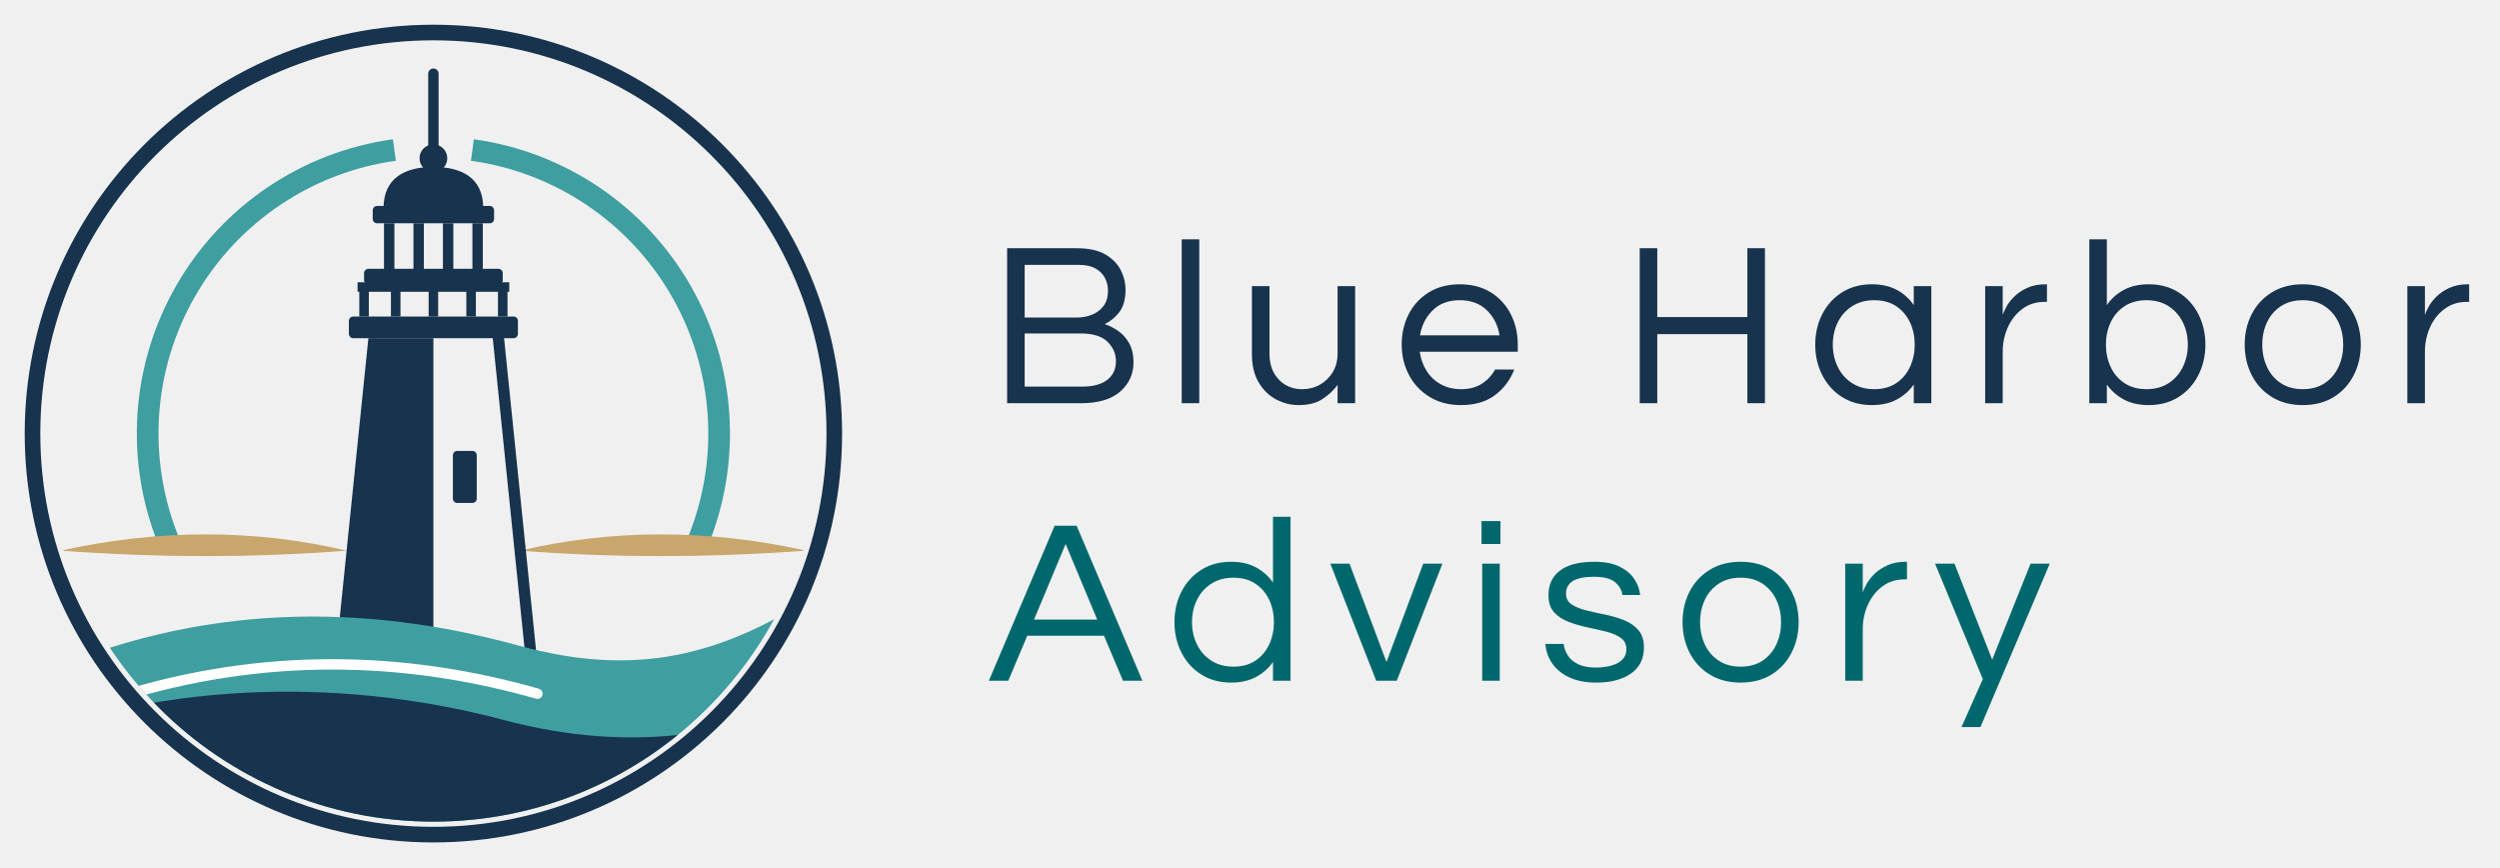
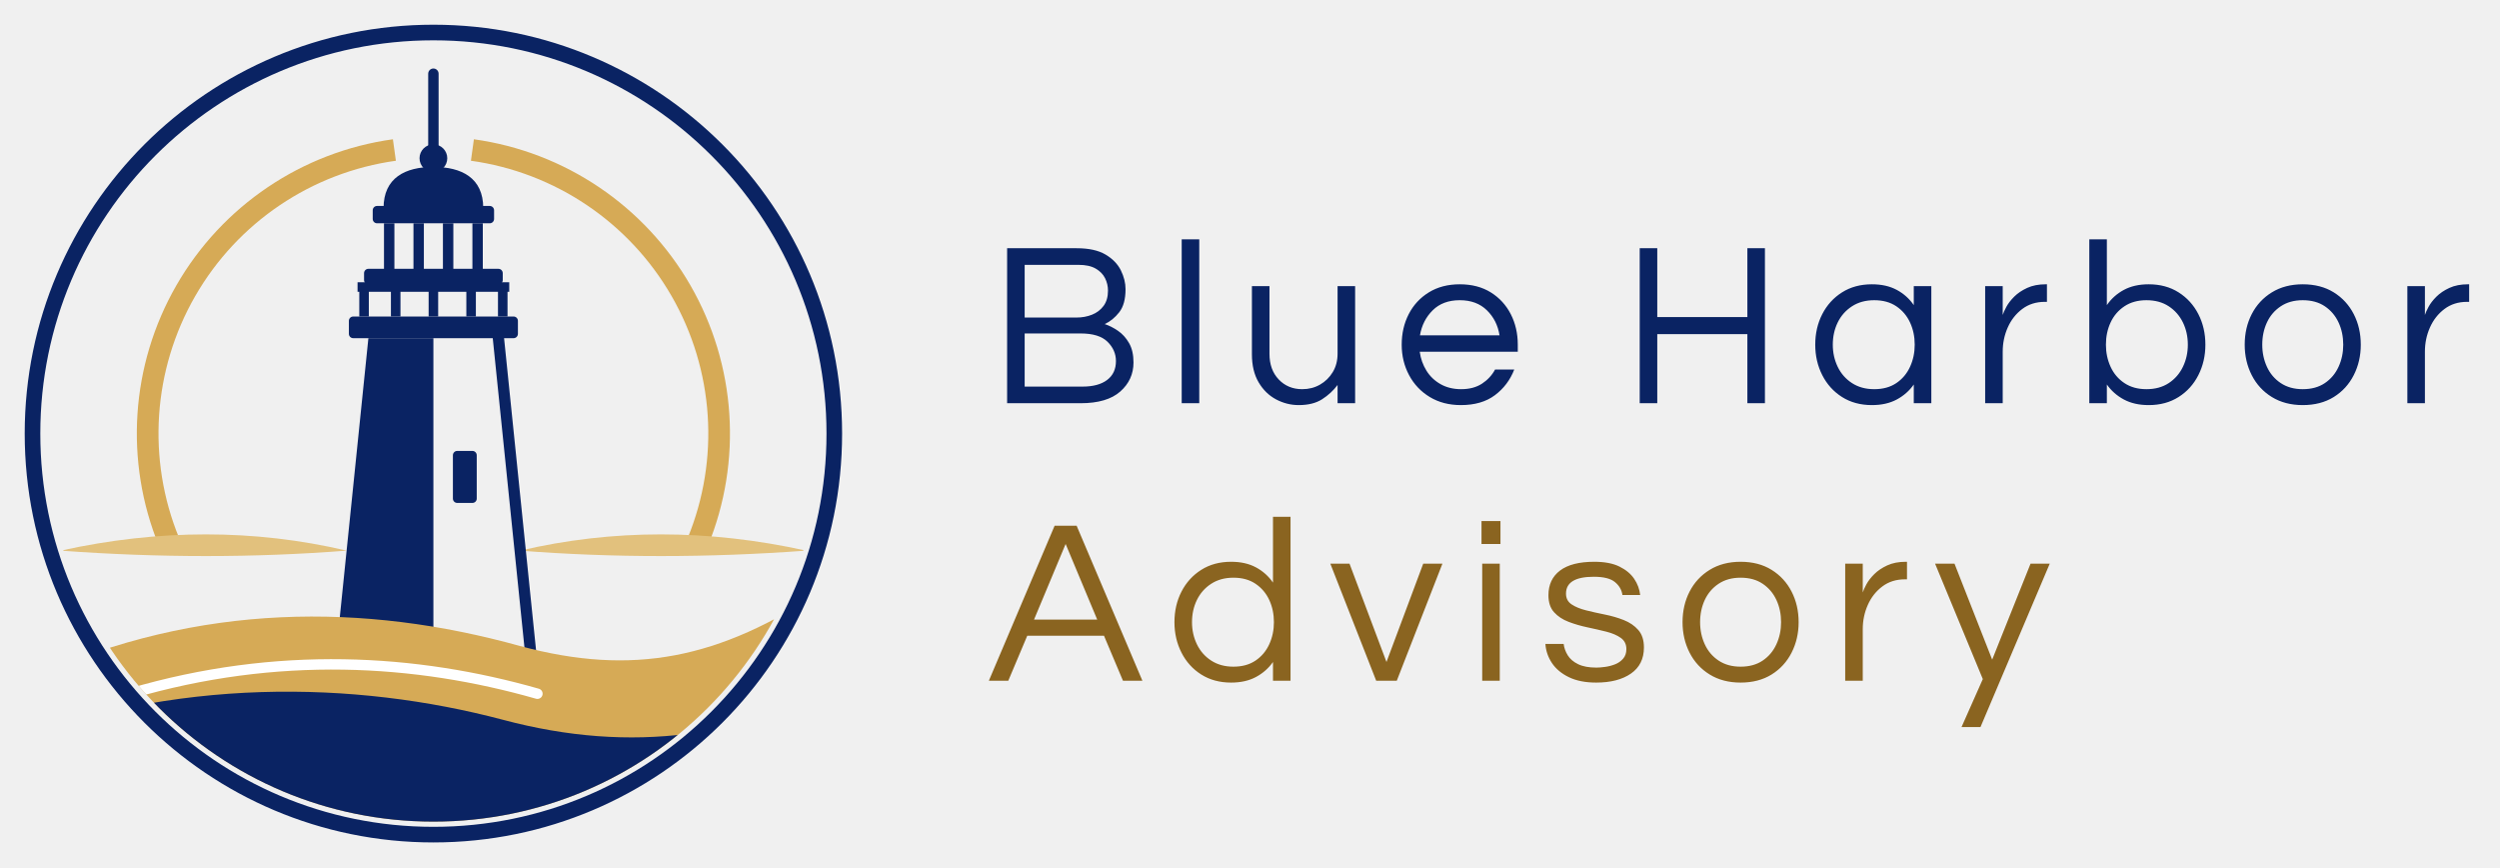
<svg xmlns="http://www.w3.org/2000/svg" viewBox="0 0 576.6 200">
  <g>
    <defs>
      <clipPath id="incolorc">
        <circle cx="100" cy="100" r="89.5" />
      </clipPath>
    </defs>
-     <path d="M39 125A66 66 0 0 1 91 34.6M109 34.6A66 66 0 0 1 161 125" fill="none" stroke="#3E9EA0" stroke-width="5" />
+     <path d="M39 125A66 66 0 0 1 91 34.6M109 34.6A66 66 0 0 1 161 125" fill="none" stroke="#D6AA56" stroke-width="5" />
    <g clip-path="url(#incolorc)">
-       <path d="M14 127Q48 119.5 80 127Q48 129.5 14 127Z M120 127Q152 119.5 186 127Q152 129.5 120 127Z" fill="#C9A66B" />
+       <path d="M14 127Q48 119.5 80 127Q48 129.5 14 127Z M120 127Q152 119.5 186 127Q152 129.5 120 127Z" fill="#E2C17D" />
    </g>
-     <path d="M100 17V34" stroke="#17334D" stroke-width="2.4" stroke-linecap="round" />
-     <circle cx="100" cy="36.5" r="3.2" fill="#17334D" />
-     <path d="M88.5 48C88.5 41 93.5 38.5 100 38.5S111.5 41 111.5 48Z" fill="#17334D" />
-     <rect x="86" y="47.5" width="28" height="4" rx="1" fill="#17334D" />
-     <path d="M89.8 51.5V62.5M110.2 51.5V62.5M96.6 51.5V62.5M103.4 51.5V62.5" stroke="#17334D" stroke-width="2.4" />
-     <rect x="84" y="62" width="32" height="3.6" rx="1" fill="#17334D" />
-     <path d="M82.5 66.2H117.5M84 66.2V73M91.3 66.2V73M100 66.2V73M108.7 66.2V73M116 66.2V73" stroke="#17334D" stroke-width="2.2" />
-     <rect x="80.5" y="73" width="39" height="5" rx="1" fill="#17334D" />
-     <path d="M85 78H100V156H77Z" fill="#17334D" />
-     <path d="M115 78 123 156" stroke="#17334D" stroke-width="2.6" stroke-linecap="round" />
-     <rect x="104.5" y="104" width="5.5" height="12" rx="1" fill="#17334D" />
+     <path d="M100 17V34" stroke="#0A2363" stroke-width="2.4" stroke-linecap="round" />
+     <circle cx="100" cy="36.5" r="3.2" fill="#0A2363" />
+     <path d="M88.5 48C88.5 41 93.5 38.5 100 38.5S111.5 41 111.5 48Z" fill="#0A2363" />
+     <rect x="86" y="47.5" width="28" height="4" rx="1" fill="#0A2363" />
+     <path d="M89.8 51.5V62.5M110.2 51.5V62.5M96.6 51.5V62.5M103.4 51.5V62.5" stroke="#0A2363" stroke-width="2.4" />
+     <rect x="84" y="62" width="32" height="3.6" rx="1" fill="#0A2363" />
+     <path d="M82.5 66.2H117.5M84 66.2V73M91.3 66.2V73M100 66.2V73M108.7 66.2V73M116 66.2V73" stroke="#0A2363" stroke-width="2.2" />
+     <rect x="80.5" y="73" width="39" height="5" rx="1" fill="#0A2363" />
+     <path d="M85 78H100V156H77Z" fill="#0A2363" />
+     <path d="M115 78 123 156" stroke="#0A2363" stroke-width="2.6" stroke-linecap="round" />
+     <rect x="104.5" y="104" width="5.5" height="12" rx="1" fill="#0A2363" />
    <g clip-path="url(#incolorc)">
-       <path d="M8 156C46 139 84 139 120 149C146 156 166 152 190 136V200H8Z" fill="#3E9EA0" />
-       <path d="M0 172C40 156 82 157 116 166C146 174 172 170 200 156V200H0Z" fill="#17334D" />
+       <path d="M8 156C46 139 84 139 120 149C146 156 166 152 190 136V200H8Z" fill="#D6AA56" />
+       <path d="M0 172C40 156 82 157 116 166C146 174 172 170 200 156V200H0Z" fill="#0A2363" />
      <path d="M30 160C64 150 96 152 124 160" fill="none" stroke="#FFFFFF" stroke-width="2.4" stroke-linecap="round" />
    </g>
-     <circle cx="100" cy="100" r="92.5" fill="none" stroke="#17334D" stroke-width="3.6" />
+     <circle cx="100" cy="100" r="92.5" fill="none" stroke="#0A2363" stroke-width="3.6" />
  </g>
-   <path d="M232.374 93.0V57.252H248.412Q252.624 57.252 255.081 58.71Q257.538 60.168 258.618 62.355Q259.698 64.542 259.698 66.702Q259.698 70.158 258.24 72.021Q256.782 73.884 254.892 74.748Q256.404 75.234 257.943 76.287Q259.482 77.34 260.508 79.122Q261.534 80.904 261.534 83.604Q261.534 87.6 258.483 90.3Q255.432 93.0 249.33 93.0ZM236.424 73.236H248.412Q250.302 73.236 251.949 72.588Q253.596 71.94 254.622 70.563Q255.648 69.186 255.648 67.026Q255.648 65.514 254.973 64.164Q254.298 62.814 252.813 61.95Q251.328 61.086 248.844 61.086H236.424ZM236.424 89.166H249.762Q253.434 89.166 255.459 87.627Q257.484 86.088 257.484 83.28Q257.484 80.742 255.54 78.825Q253.596 76.908 249.33 76.908H236.424Z M272.658 93.0V55.2H276.708V93.0Z M299.658 93.432Q296.904 93.432 294.42 92.109Q291.936 90.786 290.397 88.167Q288.858 85.548 288.858 81.714V66.0H292.908V81.606Q292.908 85.278 295.041 87.519Q297.174 89.76 300.468 89.76Q302.736 89.76 304.572 88.707Q306.408 87.654 307.515 85.818Q308.622 83.982 308.622 81.552V66.0H312.672V93.0H308.622V88.788Q307.164 90.732 305.058 92.082Q302.952 93.432 299.658 93.432Z M337.08 93.432Q332.976 93.432 329.898 91.569Q326.82 89.706 325.119 86.52Q323.418 83.334 323.418 79.5Q323.418 75.612 325.038 72.453Q326.658 69.294 329.682 67.431Q332.706 65.568 336.81 65.568Q340.968 65.568 343.965 67.431Q346.962 69.294 348.582 72.453Q350.202 75.612 350.202 79.5V81.12H327.576Q327.9 83.496 329.115 85.467Q330.33 87.438 332.382 88.599Q334.434 89.76 337.134 89.76Q339.996 89.76 341.94 88.491Q343.884 87.222 344.964 85.224H349.392Q347.988 88.842 344.937 91.137Q341.886 93.432 337.08 93.432ZM327.63 77.34H345.99Q345.45 73.884 343.074 71.562Q340.698 69.24 336.81 69.24Q332.922 69.24 330.573 71.562Q328.224 73.884 327.63 77.34Z  M378.336 93.0V57.252H382.386V73.128H403.176V57.252H407.226V93.0H403.176V77.07H382.386V93.0Z M431.904 93.432Q427.962 93.432 425.019 91.569Q422.076 89.706 420.456 86.52Q418.836 83.334 418.836 79.5Q418.836 75.612 420.456 72.453Q422.076 69.294 425.019 67.431Q427.962 65.568 431.904 65.568Q435.252 65.568 437.655 66.864Q440.058 68.16 441.57 70.374V66.0H445.62V93.0H441.57V88.68Q440.058 90.84 437.655 92.136Q435.252 93.432 431.904 93.432ZM432.444 89.76Q435.468 89.76 437.547 88.356Q439.626 86.952 440.706 84.603Q441.786 82.254 441.786 79.5Q441.786 76.692 440.706 74.37Q439.626 72.048 437.547 70.644Q435.468 69.24 432.444 69.24Q429.474 69.24 427.314 70.644Q425.154 72.048 424.02 74.37Q422.886 76.692 422.886 79.5Q422.886 82.254 424.02 84.603Q425.154 86.952 427.314 88.356Q429.474 89.76 432.444 89.76Z M458.04 93.0V66.0H462.09V72.642Q462.306 71.94 462.927 70.779Q463.548 69.618 464.736 68.43Q465.924 67.242 467.733 66.405Q469.542 65.568 472.026 65.568H472.296V69.618H471.81Q468.786 69.618 466.599 71.265Q464.412 72.912 463.251 75.531Q462.09 78.15 462.09 81.12V93.0Z M495.786 93.432Q492.438 93.432 490.035 92.136Q487.632 90.84 486.12 88.68V93.0H482.07V55.2H486.12V70.374Q487.632 68.16 490.035 66.864Q492.438 65.568 495.786 65.568Q499.728 65.568 502.671 67.431Q505.614 69.294 507.234 72.453Q508.854 75.612 508.854 79.5Q508.854 83.334 507.234 86.52Q505.614 89.706 502.671 91.569Q499.728 93.432 495.786 93.432ZM495.246 89.76Q498.27 89.76 500.403 88.356Q502.536 86.952 503.67 84.603Q504.804 82.254 504.804 79.5Q504.804 76.692 503.67 74.37Q502.536 72.048 500.403 70.644Q498.27 69.24 495.246 69.24Q492.276 69.24 490.17 70.644Q488.064 72.048 486.984 74.37Q485.904 76.692 485.904 79.5Q485.904 82.254 486.984 84.603Q488.064 86.952 490.17 88.356Q492.276 89.76 495.246 89.76Z M531.318 93.432Q527.214 93.432 524.19 91.569Q521.166 89.706 519.546 86.52Q517.926 83.334 517.926 79.5Q517.926 75.612 519.546 72.453Q521.166 69.294 524.19 67.431Q527.214 65.568 531.318 65.568Q535.476 65.568 538.473 67.431Q541.47 69.294 543.09 72.453Q544.71 75.612 544.71 79.5Q544.71 83.334 543.09 86.52Q541.47 89.706 538.473 91.569Q535.476 93.432 531.318 93.432ZM531.318 89.76Q534.342 89.76 536.421 88.356Q538.5 86.952 539.58 84.603Q540.66 82.254 540.66 79.5Q540.66 76.692 539.58 74.37Q538.5 72.048 536.421 70.644Q534.342 69.24 531.318 69.24Q528.348 69.24 526.242 70.644Q524.136 72.048 523.056 74.37Q521.976 76.692 521.976 79.5Q521.976 82.254 523.056 84.603Q524.136 86.952 526.242 88.356Q528.348 89.76 531.318 89.76Z M555.456 93.0V66.0H559.506V72.642Q559.722 71.94 560.343 70.779Q560.964 69.618 562.152 68.43Q563.34 67.242 565.149 66.405Q566.958 65.568 569.442 65.568H569.712V69.618H569.226Q566.202 69.618 564.015 71.265Q561.828 72.912 560.667 75.531Q559.506 78.15 559.506 81.12V93.0Z" fill="#17334D" />
-   <path d="M228.162 157.0 243.336 121.252H248.412L263.586 157.0H259.104L254.73 146.632H237.018L232.644 157.0ZM238.584 142.906H253.164L245.874 125.464Z M284.052 157.432Q280.11 157.432 277.167 155.569Q274.224 153.706 272.604 150.52Q270.984 147.334 270.984 143.5Q270.984 139.612 272.604 136.453Q274.224 133.294 277.167 131.431Q280.11 129.568 284.052 129.568Q287.4 129.568 289.803 130.864Q292.206 132.16 293.718 134.374V119.2H297.768V157.0H293.718V152.68Q292.206 154.84 289.803 156.136Q287.4 157.432 284.052 157.432ZM284.592 153.76Q287.616 153.76 289.695 152.356Q291.774 150.952 292.854 148.603Q293.934 146.254 293.934 143.5Q293.934 140.692 292.854 138.37Q291.774 136.048 289.695 134.644Q287.616 133.24 284.592 133.24Q281.622 133.24 279.462 134.644Q277.302 136.048 276.168 138.37Q275.034 140.692 275.034 143.5Q275.034 146.254 276.168 148.603Q277.302 150.952 279.462 152.356Q281.622 153.76 284.592 153.76Z M317.532 157.0 306.948 130.0H311.376L319.908 152.68L328.386 130.0H332.814L322.284 157.0Z M341.832 125.464V120.172H346.206V125.464ZM341.994 157.0V130.0H346.044V157.0Z M368.292 157.432Q364.566 157.432 362.001 156.19Q359.436 154.948 358.086 152.923Q356.736 150.898 356.574 148.522H360.786Q360.948 149.872 361.731 151.141Q362.514 152.41 364.134 153.193Q365.754 153.976 368.346 153.976Q369.156 153.976 370.344 153.814Q371.532 153.652 372.639 153.22Q373.746 152.788 374.502 151.924Q375.258 151.06 375.258 149.71Q375.258 148.036 373.962 147.118Q372.666 146.2 370.614 145.687Q368.562 145.174 366.267 144.688Q363.972 144.202 361.92 143.419Q359.868 142.636 358.572 141.205Q357.276 139.774 357.276 137.29Q357.276 133.618 359.949 131.593Q362.622 129.568 367.86 129.568Q371.424 129.568 373.665 130.675Q375.906 131.782 377.067 133.51Q378.228 135.238 378.444 137.236H374.34Q374.124 135.508 372.639 134.266Q371.154 133.024 367.752 133.024Q361.326 133.024 361.326 136.912Q361.326 138.532 362.622 139.396Q363.918 140.26 365.97 140.773Q368.022 141.286 370.317 141.745Q372.612 142.204 374.664 143.014Q376.716 143.824 378.012 145.309Q379.308 146.794 379.308 149.332Q379.308 153.274 376.311 155.353Q373.314 157.432 368.292 157.432Z M401.61 157.432Q397.506 157.432 394.482 155.569Q391.458 153.706 389.838 150.52Q388.218 147.334 388.218 143.5Q388.218 139.612 389.838 136.453Q391.458 133.294 394.482 131.431Q397.506 129.568 401.61 129.568Q405.768 129.568 408.765 131.431Q411.762 133.294 413.382 136.453Q415.002 139.612 415.002 143.5Q415.002 147.334 413.382 150.52Q411.762 153.706 408.765 155.569Q405.768 157.432 401.61 157.432ZM401.61 153.76Q404.634 153.76 406.713 152.356Q408.792 150.952 409.872 148.603Q410.952 146.254 410.952 143.5Q410.952 140.692 409.872 138.37Q408.792 136.048 406.713 134.644Q404.634 133.24 401.61 133.24Q398.64 133.24 396.534 134.644Q394.428 136.048 393.348 138.37Q392.268 140.692 392.268 143.5Q392.268 146.254 393.348 148.603Q394.428 150.952 396.534 152.356Q398.64 153.76 401.61 153.76Z M425.748 157.0V130.0H429.798V136.642Q430.014 135.94 430.635 134.779Q431.256 133.618 432.444 132.43Q433.632 131.242 435.441 130.405Q437.25 129.568 439.734 129.568H440.004V133.618H439.518Q436.494 133.618 434.307 135.265Q432.12 136.912 430.959 139.531Q429.798 142.15 429.798 145.12V157.0Z M452.586 167.692 457.5 156.622 446.484 130.0H450.966L459.66 152.14L468.516 130.0H472.944L456.96 167.692Z" fill="#00686D" />
+   <path d="M232.374 93.0V57.252H248.412Q252.624 57.252 255.081 58.71Q257.538 60.168 258.618 62.355Q259.698 64.542 259.698 66.702Q259.698 70.158 258.24 72.021Q256.782 73.884 254.892 74.748Q256.404 75.234 257.943 76.287Q259.482 77.34 260.508 79.122Q261.534 80.904 261.534 83.604Q261.534 87.6 258.483 90.3Q255.432 93.0 249.33 93.0ZM236.424 73.236H248.412Q250.302 73.236 251.949 72.588Q253.596 71.94 254.622 70.563Q255.648 69.186 255.648 67.026Q255.648 65.514 254.973 64.164Q254.298 62.814 252.813 61.95Q251.328 61.086 248.844 61.086H236.424ZM236.424 89.166H249.762Q253.434 89.166 255.459 87.627Q257.484 86.088 257.484 83.28Q257.484 80.742 255.54 78.825Q253.596 76.908 249.33 76.908H236.424Z M272.658 93.0V55.2H276.708V93.0Z M299.658 93.432Q296.904 93.432 294.42 92.109Q291.936 90.786 290.397 88.167Q288.858 85.548 288.858 81.714V66.0H292.908V81.606Q292.908 85.278 295.041 87.519Q297.174 89.76 300.468 89.76Q302.736 89.76 304.572 88.707Q306.408 87.654 307.515 85.818Q308.622 83.982 308.622 81.552V66.0H312.672V93.0H308.622V88.788Q307.164 90.732 305.058 92.082Q302.952 93.432 299.658 93.432Z M337.08 93.432Q332.976 93.432 329.898 91.569Q326.82 89.706 325.119 86.52Q323.418 83.334 323.418 79.5Q323.418 75.612 325.038 72.453Q326.658 69.294 329.682 67.431Q332.706 65.568 336.81 65.568Q340.968 65.568 343.965 67.431Q346.962 69.294 348.582 72.453Q350.202 75.612 350.202 79.5V81.12H327.576Q327.9 83.496 329.115 85.467Q330.33 87.438 332.382 88.599Q334.434 89.76 337.134 89.76Q339.996 89.76 341.94 88.491Q343.884 87.222 344.964 85.224H349.392Q347.988 88.842 344.937 91.137Q341.886 93.432 337.08 93.432ZM327.63 77.34H345.99Q345.45 73.884 343.074 71.562Q340.698 69.24 336.81 69.24Q332.922 69.24 330.573 71.562Q328.224 73.884 327.63 77.34Z  M378.336 93.0V57.252H382.386V73.128H403.176V57.252H407.226V93.0H403.176V77.07H382.386V93.0Z M431.904 93.432Q427.962 93.432 425.019 91.569Q422.076 89.706 420.456 86.52Q418.836 83.334 418.836 79.5Q418.836 75.612 420.456 72.453Q422.076 69.294 425.019 67.431Q427.962 65.568 431.904 65.568Q435.252 65.568 437.655 66.864Q440.058 68.16 441.57 70.374V66.0H445.62V93.0H441.57V88.68Q440.058 90.84 437.655 92.136Q435.252 93.432 431.904 93.432ZM432.444 89.76Q435.468 89.76 437.547 88.356Q439.626 86.952 440.706 84.603Q441.786 82.254 441.786 79.5Q441.786 76.692 440.706 74.37Q439.626 72.048 437.547 70.644Q435.468 69.24 432.444 69.24Q429.474 69.24 427.314 70.644Q425.154 72.048 424.02 74.37Q422.886 76.692 422.886 79.5Q422.886 82.254 424.02 84.603Q425.154 86.952 427.314 88.356Q429.474 89.76 432.444 89.76Z M458.04 93.0V66.0H462.09V72.642Q462.306 71.94 462.927 70.779Q463.548 69.618 464.736 68.43Q465.924 67.242 467.733 66.405Q469.542 65.568 472.026 65.568H472.296V69.618H471.81Q468.786 69.618 466.599 71.265Q464.412 72.912 463.251 75.531Q462.09 78.15 462.09 81.12V93.0Z M495.786 93.432Q492.438 93.432 490.035 92.136Q487.632 90.84 486.12 88.68V93.0H482.07V55.2H486.12V70.374Q487.632 68.16 490.035 66.864Q492.438 65.568 495.786 65.568Q499.728 65.568 502.671 67.431Q505.614 69.294 507.234 72.453Q508.854 75.612 508.854 79.5Q508.854 83.334 507.234 86.52Q505.614 89.706 502.671 91.569Q499.728 93.432 495.786 93.432ZM495.246 89.76Q498.27 89.76 500.403 88.356Q502.536 86.952 503.67 84.603Q504.804 82.254 504.804 79.5Q504.804 76.692 503.67 74.37Q502.536 72.048 500.403 70.644Q498.27 69.24 495.246 69.24Q492.276 69.24 490.17 70.644Q488.064 72.048 486.984 74.37Q485.904 76.692 485.904 79.5Q485.904 82.254 486.984 84.603Q488.064 86.952 490.17 88.356Q492.276 89.76 495.246 89.76Z M531.318 93.432Q527.214 93.432 524.19 91.569Q521.166 89.706 519.546 86.52Q517.926 83.334 517.926 79.5Q517.926 75.612 519.546 72.453Q521.166 69.294 524.19 67.431Q527.214 65.568 531.318 65.568Q535.476 65.568 538.473 67.431Q541.47 69.294 543.09 72.453Q544.71 75.612 544.71 79.5Q544.71 83.334 543.09 86.52Q541.47 89.706 538.473 91.569Q535.476 93.432 531.318 93.432ZM531.318 89.76Q534.342 89.76 536.421 88.356Q538.5 86.952 539.58 84.603Q540.66 82.254 540.66 79.5Q540.66 76.692 539.58 74.37Q538.5 72.048 536.421 70.644Q534.342 69.24 531.318 69.24Q528.348 69.24 526.242 70.644Q524.136 72.048 523.056 74.37Q521.976 76.692 521.976 79.5Q521.976 82.254 523.056 84.603Q524.136 86.952 526.242 88.356Q528.348 89.76 531.318 89.76Z M555.456 93.0V66.0H559.506V72.642Q559.722 71.94 560.343 70.779Q560.964 69.618 562.152 68.43Q563.34 67.242 565.149 66.405Q566.958 65.568 569.442 65.568H569.712V69.618H569.226Q566.202 69.618 564.015 71.265Q561.828 72.912 560.667 75.531Q559.506 78.15 559.506 81.12V93.0Z" fill="#0A2363" />
+   <path d="M228.162 157.0 243.336 121.252H248.412L263.586 157.0H259.104L254.73 146.632H237.018L232.644 157.0ZM238.584 142.906H253.164L245.874 125.464Z M284.052 157.432Q280.11 157.432 277.167 155.569Q274.224 153.706 272.604 150.52Q270.984 147.334 270.984 143.5Q270.984 139.612 272.604 136.453Q274.224 133.294 277.167 131.431Q280.11 129.568 284.052 129.568Q287.4 129.568 289.803 130.864Q292.206 132.16 293.718 134.374V119.2H297.768V157.0H293.718V152.68Q292.206 154.84 289.803 156.136Q287.4 157.432 284.052 157.432ZM284.592 153.76Q287.616 153.76 289.695 152.356Q291.774 150.952 292.854 148.603Q293.934 146.254 293.934 143.5Q293.934 140.692 292.854 138.37Q291.774 136.048 289.695 134.644Q287.616 133.24 284.592 133.24Q281.622 133.24 279.462 134.644Q277.302 136.048 276.168 138.37Q275.034 140.692 275.034 143.5Q275.034 146.254 276.168 148.603Q277.302 150.952 279.462 152.356Q281.622 153.76 284.592 153.76Z M317.532 157.0 306.948 130.0H311.376L319.908 152.68L328.386 130.0H332.814L322.284 157.0Z M341.832 125.464V120.172H346.206V125.464ZM341.994 157.0V130.0H346.044V157.0Z M368.292 157.432Q364.566 157.432 362.001 156.19Q359.436 154.948 358.086 152.923Q356.736 150.898 356.574 148.522H360.786Q360.948 149.872 361.731 151.141Q362.514 152.41 364.134 153.193Q365.754 153.976 368.346 153.976Q369.156 153.976 370.344 153.814Q371.532 153.652 372.639 153.22Q373.746 152.788 374.502 151.924Q375.258 151.06 375.258 149.71Q375.258 148.036 373.962 147.118Q372.666 146.2 370.614 145.687Q368.562 145.174 366.267 144.688Q363.972 144.202 361.92 143.419Q359.868 142.636 358.572 141.205Q357.276 139.774 357.276 137.29Q357.276 133.618 359.949 131.593Q362.622 129.568 367.86 129.568Q371.424 129.568 373.665 130.675Q375.906 131.782 377.067 133.51Q378.228 135.238 378.444 137.236H374.34Q374.124 135.508 372.639 134.266Q371.154 133.024 367.752 133.024Q361.326 133.024 361.326 136.912Q361.326 138.532 362.622 139.396Q363.918 140.26 365.97 140.773Q368.022 141.286 370.317 141.745Q372.612 142.204 374.664 143.014Q376.716 143.824 378.012 145.309Q379.308 146.794 379.308 149.332Q379.308 153.274 376.311 155.353Q373.314 157.432 368.292 157.432Z M401.61 157.432Q397.506 157.432 394.482 155.569Q391.458 153.706 389.838 150.52Q388.218 147.334 388.218 143.5Q388.218 139.612 389.838 136.453Q391.458 133.294 394.482 131.431Q397.506 129.568 401.61 129.568Q405.768 129.568 408.765 131.431Q411.762 133.294 413.382 136.453Q415.002 139.612 415.002 143.5Q415.002 147.334 413.382 150.52Q411.762 153.706 408.765 155.569Q405.768 157.432 401.61 157.432ZM401.61 153.76Q404.634 153.76 406.713 152.356Q408.792 150.952 409.872 148.603Q410.952 146.254 410.952 143.5Q410.952 140.692 409.872 138.37Q408.792 136.048 406.713 134.644Q404.634 133.24 401.61 133.24Q398.64 133.24 396.534 134.644Q394.428 136.048 393.348 138.37Q392.268 140.692 392.268 143.5Q392.268 146.254 393.348 148.603Q394.428 150.952 396.534 152.356Q398.64 153.76 401.61 153.76Z M425.748 157.0V130.0H429.798V136.642Q430.014 135.94 430.635 134.779Q431.256 133.618 432.444 132.43Q433.632 131.242 435.441 130.405Q437.25 129.568 439.734 129.568H440.004V133.618H439.518Q436.494 133.618 434.307 135.265Q432.12 136.912 430.959 139.531Q429.798 142.15 429.798 145.12V157.0Z M452.586 167.692 457.5 156.622 446.484 130.0H450.966L459.66 152.14L468.516 130.0H472.944L456.96 167.692Z" fill="#8A6420" />
</svg>
